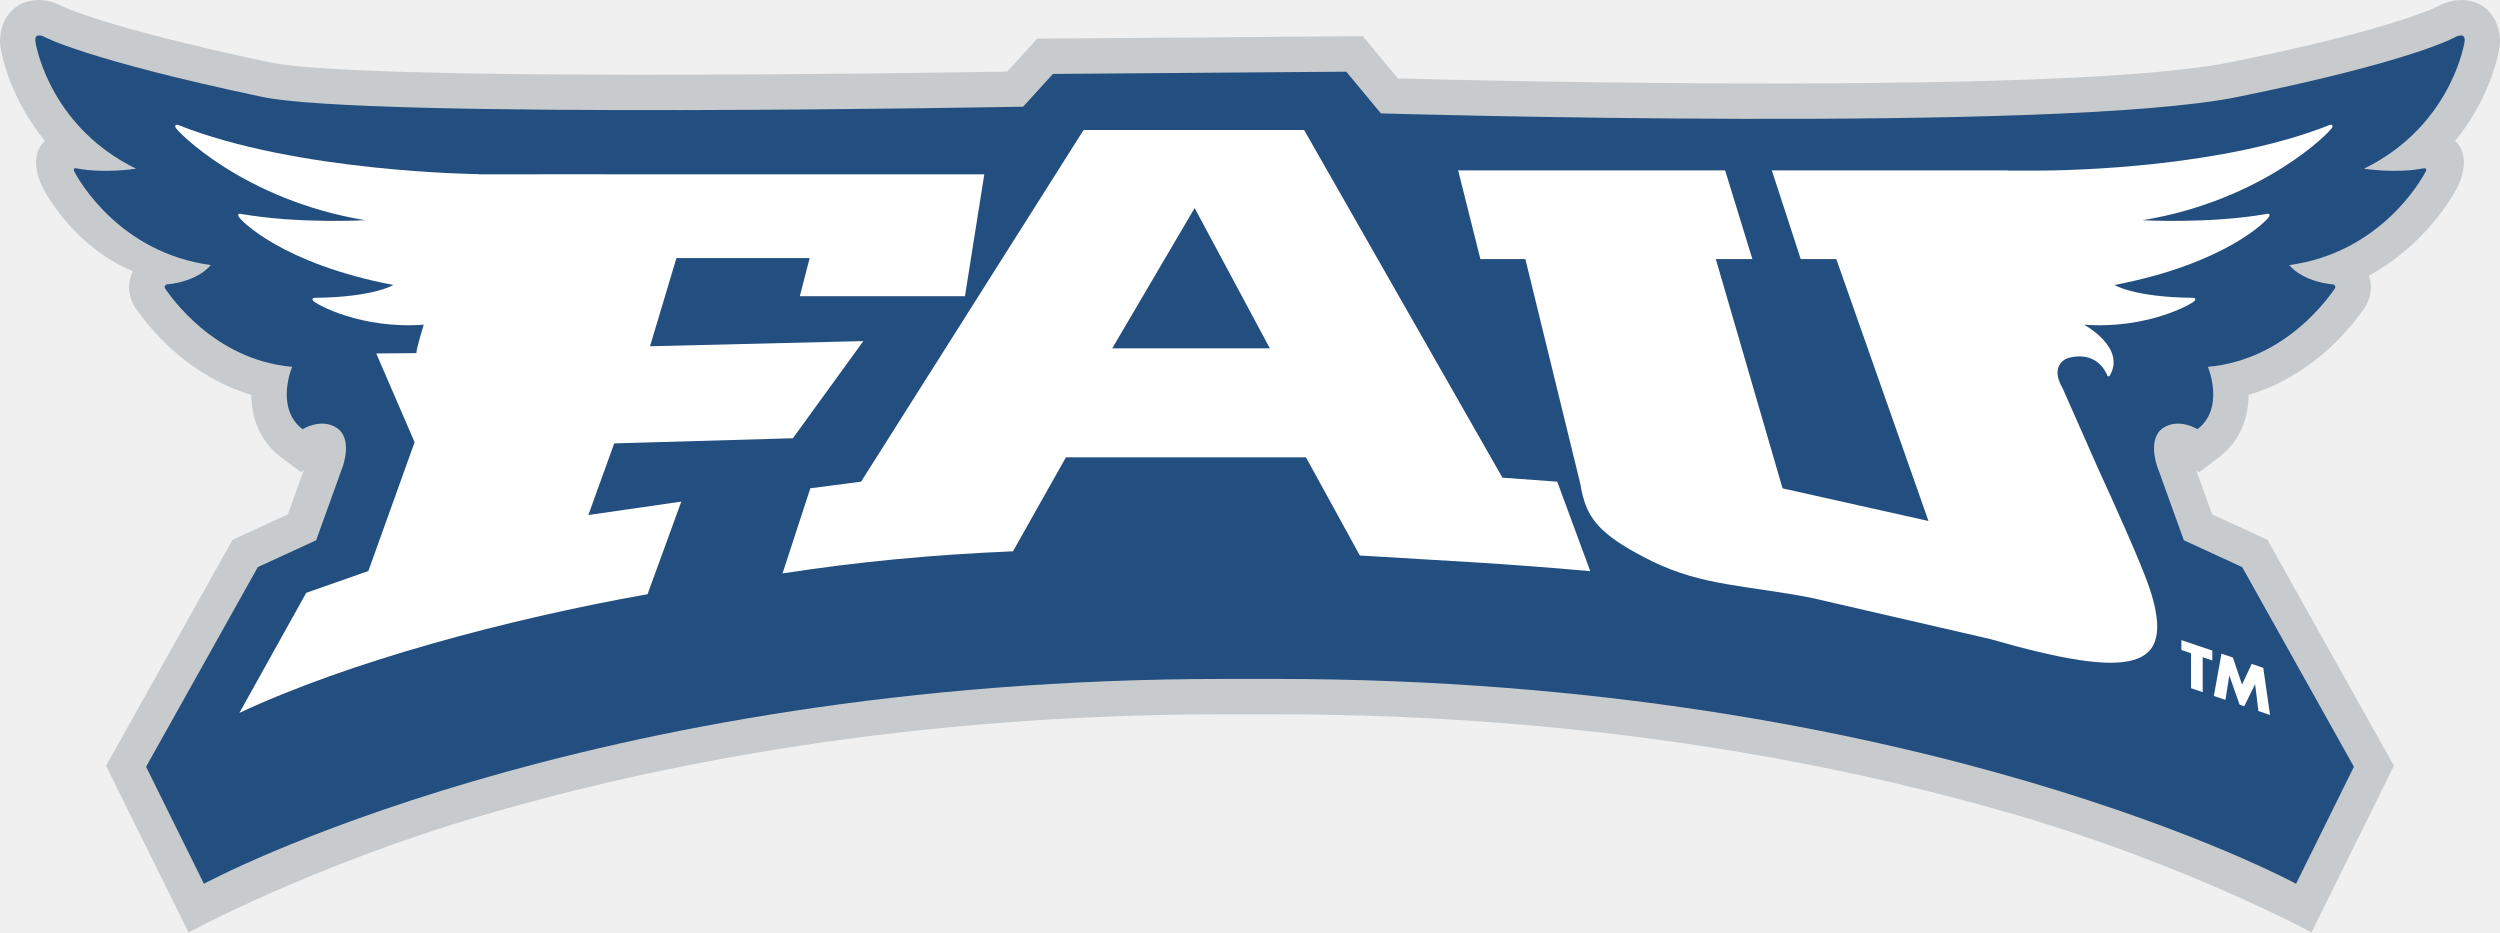
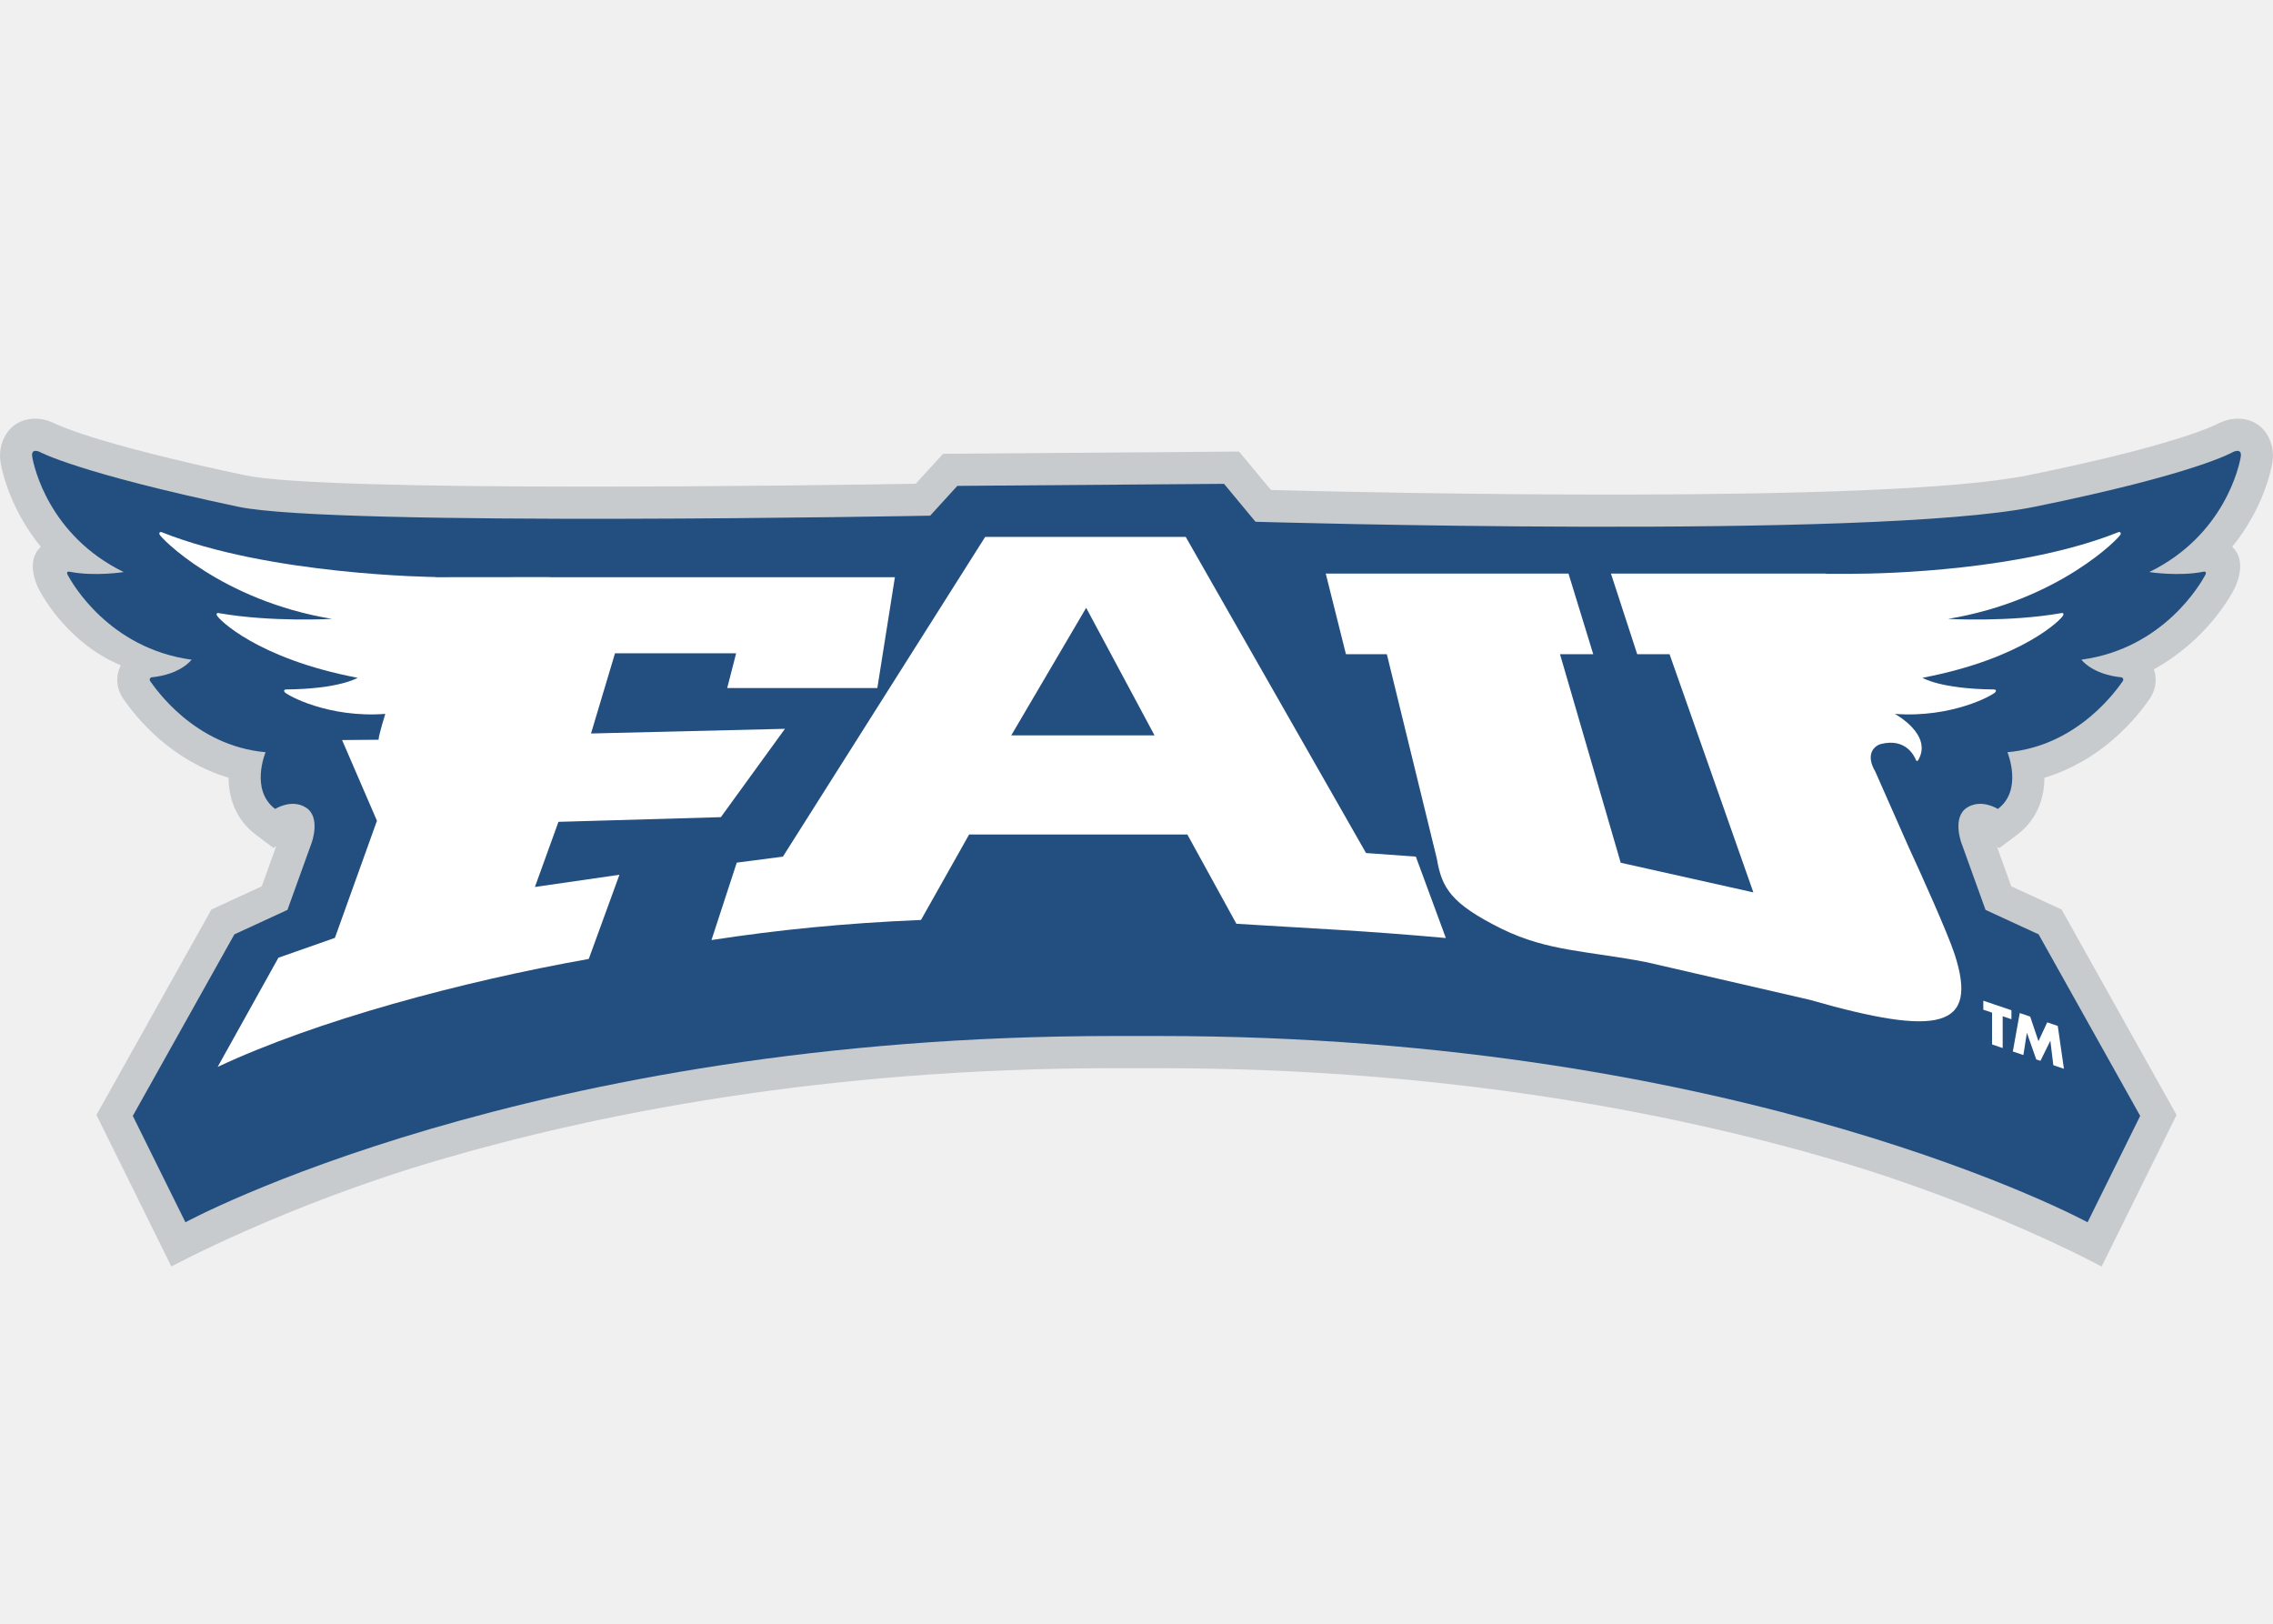
- <svg xmlns="http://www.w3.org/2000/svg" version="1.1" width="494.679" height="184.502" id="svg2" xml:space="preserve">
+ <svg xmlns="http://www.w3.org/2000/svg" version="1.1" width="280" height="200" id="svg2" xml:space="preserve">
  <defs id="defs6">
    <clipPath id="clipPath26">
      <path d="M 0,612 792,612 792,0 0,0 0,612 z" id="path28" />
    </clipPath>
    <clipPath id="clipPath40">
      <path d="M 0.5,0 792,0 792,611.5 0.5,611.5 0.5,0 z" id="path42" />
    </clipPath>
    <clipPath id="clipPath60">
      <path d="M 0,612 792,612 792,0 0,0 0,612 z" id="path62" />
    </clipPath>
    <clipPath id="clipPath340">
      <path d="M 0,612 792,612 792,0 0,0 0,612 z" id="path342" />
    </clipPath>
    <clipPath id="clipPath354">
      <path d="M 0,612 792,612 792,0 0,0 0,612 z" id="path356" />
    </clipPath>
    <clipPath id="clipPath402">
      <path d="M 0,612 792,612 792,0 0,0 0,612 z" id="path404" />
    </clipPath>
  </defs>
-   <g transform="matrix(1.25,0,0,-1.25,-218.0941,310.8843)" id="g10">
+   <g transform="matrix(0.7075297,0,0,-0.7075297,-123.4465,227.5351)" id="g10">
    <path d="m 181.58,226.398 c -5.297,6.504 -6.756,13.123 -7.021,14.759 -0.504,3.12 1.233,7.55 6.11,7.55 0.99,0 1.856,-0.256 2.325,-0.414 0.582,-0.198 1.061,-0.439 1.061,-0.439 0,0 6.261,-3.332 33.093,-9.006 14.322,-3.027 100.86,-1.737 116.762,-1.469 l 4.754,5.212 51.535,0.393 5.558,-6.691 c 16.523,-0.439 106.735,-2.541 131.831,2.565 26.727,5.436 32.98,8.956 32.98,8.956 0,0 0.526,0.268 1.107,0.467 0.468,0.161 1.347,0.426 2.349,0.426 4.878,0 6.616,-4.43 6.11,-7.55 -0.265,-1.636 -1.723,-8.255 -7.021,-14.759 2.315,-2.088 1.275,-5.689 0.213,-7.632 -0.67,-1.229 -4.893,-8.785 -13.849,-13.689 0.542,-1.572 0.485,-3.525 -0.935,-5.445 -0.22,-0.295 -0.862,-1.228 -1.92,-2.486 -1.101,-1.31 -2.638,-2.956 -4.616,-4.614 -2.859,-2.397 -6.723,-4.883 -11.577,-6.334 -0.021,-2.942 -0.894,-7.016 -4.745,-9.915 l -3.117,-2.347 -0.409,0.264 2.489,-6.905 8.763,-4.035 20.017,-35.771 -13.047,-26.384 c 0,0 -19.615,10.634 -46.571,18.539 -27.204,7.976 -67.068,15.988 -117.461,15.988 l -8.002,0 c -50.393,0 -90.257,-8.012 -117.46,-15.988 -26.957,-7.905 -46.572,-18.539 -46.572,-18.539 l -13.048,26.384 20.017,35.771 8.763,4.035 2.523,6.999 c -0.275,-0.21 -0.474,-0.334 -0.474,-0.334 l -3.086,2.323 c -3.851,2.899 -4.723,6.973 -4.744,9.915 -4.854,1.451 -8.719,3.937 -11.578,6.334 -1.978,1.658 -3.515,3.304 -4.616,4.614 -1.056,1.258 -1.7,2.191 -1.919,2.486 -1.645,2.227 -1.474,4.481 -0.65,6.145 -9.053,3.748 -13.538,11.895 -14.135,12.989 -1.061,1.943 -2.101,5.544 0.213,7.632" id="path168" style="fill:#c8cbcd;fill-opacity:1;fill-rule:nonzero;stroke:none" />
    <path d="m 341.154,237.006 46.432,0.354 5.481,-6.6 c 0,0 107.203,-3.178 135.638,2.606 28.157,5.728 34.538,9.527 34.538,9.527 0,0 1.631,0.841 1.358,-0.84 -0.271,-1.682 -2.914,-13.693 -15.919,-20.049 0,0 5.082,-0.803 9.385,0.051 0,0 0.779,0.2 0.341,-0.603 -0.719,-1.315 -7.132,-12.743 -21.545,-14.704 0,0 1.852,-2.576 7.029,-3.077 0,0 0.478,-0.253 0.143,-0.704 -0.779,-1.055 -7.547,-11.208 -20.056,-12.329 0,0 2.753,-6.549 -1.665,-9.877 0,0 -2.889,1.856 -5.405,0.211 -2.58,-1.69 -0.952,-6.094 -0.952,-6.094 l 4.214,-11.689 9.239,-4.256 17.685,-31.605 -9.159,-18.52 c 0,0 -59.607,32.427 -161.589,32.427 l -5.328,0 -1.422,0 -1.252,0 c -101.98,0 -161.587,-32.427 -161.587,-32.427 l -9.161,18.52 17.686,31.605 9.239,4.256 4.214,11.689 c 0,0 1.629,4.404 -0.952,6.094 -2.515,1.645 -5.404,-0.211 -5.404,-0.211 -4.42,3.328 -1.666,9.877 -1.666,9.877 -12.51,1.121 -19.277,11.274 -20.057,12.329 -0.334,0.451 0.143,0.704 0.143,0.704 5.179,0.501 7.03,3.077 7.03,3.077 -14.413,1.961 -20.826,13.389 -21.545,14.704 -0.438,0.803 0.342,0.603 0.342,0.603 4.301,-0.854 9.384,-0.051 9.384,-0.051 -13.005,6.356 -15.648,18.367 -15.92,20.049 -0.271,1.681 1.36,0.84 1.36,0.84 0,0 6.425,-3.583 34.537,-9.527 16.581,-3.505 120.435,-1.547 120.435,-1.547 l 4.731,5.187 z" id="path172" style="fill:#234f80;fill-opacity:1;fill-rule:nonzero;stroke:none" />
    <path d="m 523.154,144.674 0,-5.535 -1.846,0.625 0,5.535 -1.525,0.517 0,1.562 4.894,-1.658 0,-1.562 -1.523,0.516 z" id="path176" style="fill:#ffffff;fill-opacity:1;fill-rule:evenodd;stroke:none" />
    <path d="m 524.921,138.54 1.205,6.689 1.817,-0.613 1.44,-4.283 1.525,3.278 1.836,-0.621 1.073,-7.462 -1.844,0.625 -0.518,4.261 -1.722,-3.503 -0.735,0.249 -1.629,4.637 -0.611,-3.878 -1.837,0.621 z" id="path180" style="fill:#ffffff;fill-opacity:1;fill-rule:evenodd;stroke:none" />
    <path d="m 492.382,221.699 4.477,0 c 6.138,0 29.875,0.619 46.432,7.244 0,0 0.486,0.166 0.408,-0.35 -0.078,-0.516 -10.753,-11.553 -30.054,-14.745 0,0 10.542,-0.598 19.654,0.997 0,0 0.597,0.181 0.393,-0.375 -0.227,-0.613 -6.964,-7.533 -24.506,-10.875 0,0 3.09,-1.937 12.398,-2.031 0,0 0.66,-0.003 0.294,-0.469 -0.424,-0.541 -7.617,-4.533 -17.51,-3.783 0,0 6.769,-3.626 4.035,-8.126 0,0 -0.239,-0.188 -0.345,0.082 -0.3,0.747 -1.783,3.868 -6.078,2.809 -0.952,-0.234 -2.91,-1.58 -0.986,-4.853 l 5.784,-13.089 c 1.99,-4.302 6.815,-14.983 8.02,-18.693 4.2,-12.921 -2.739,-14.365 -25.271,-7.897 l -28.391,6.545 c -10.339,1.996 -17.053,1.841 -25.15,5.772 -8.915,4.424 -10.487,7.137 -11.349,12.25 l -8.703,35.591 -7.121,0 -3.516,14.032 42.263,0 4.308,-14.032 -5.786,0 10.569,-36.304 23.097,-5.162 -14.593,41.466 -5.631,0 -4.571,14.032 37.411,0 0.018,-0.036 z" id="path184" style="fill:#ffffff;fill-opacity:1;fill-rule:nonzero;stroke:none" />
    <path d="m 270.212,221.106 60.072,0 -3.058,-19.29 -26.14,0 1.556,6.042 -21.09,0 -4.178,-13.959 33.764,0.813 -11.155,-15.378 -28.278,-0.816 -4.097,-11.338 14.714,2.125 -5.34,-14.654 c -22.12,-3.928 -47.411,-10.715 -64.611,-18.794 l 10.58,19.006 9.833,3.454 7.322,20.389 -6.072,14.051 6.349,0.052 c 0.036,0.887 1.174,4.504 1.174,4.504 -9.893,-0.75 -17.086,3.242 -17.51,3.783 -0.366,0.466 0.293,0.469 0.293,0.469 9.309,0.094 12.4,2.03 12.4,2.03 -17.543,3.343 -24.28,10.263 -24.506,10.875 -0.205,0.557 0.391,0.376 0.391,0.376 9.113,-1.595 19.656,-0.997 19.656,-0.997 -19.302,3.192 -29.977,14.229 -30.055,14.744 -0.078,0.517 0.408,0.351 0.408,0.351 18.745,-7.5 47.553,-7.804 47.553,-7.804 l 0.204,-0.033 19.828,0.019 -0.007,-0.02 z" id="path188" style="fill:#ffffff;fill-opacity:1;fill-rule:nonzero;stroke:none" />
    <path d="m 310.784,172.462 -8.035,-1.047 -4.401,-13.475 c 11.727,1.795 23.178,2.937 36.478,3.499 l 8.381,14.876 37.994,0 8.536,-15.54 c 13.917,-0.869 22.288,-1.201 36.47,-2.482 l -5.224,14.169 -8.674,0.628 -31.396,55.037 -34.909,0 -35.22,-55.665 z m 64.706,21.105 -24.952,0 13.045,22.209 11.907,-22.209 z" id="path192" style="fill:#ffffff;fill-opacity:1;fill-rule:evenodd;stroke:none" />
  </g>
</svg>
